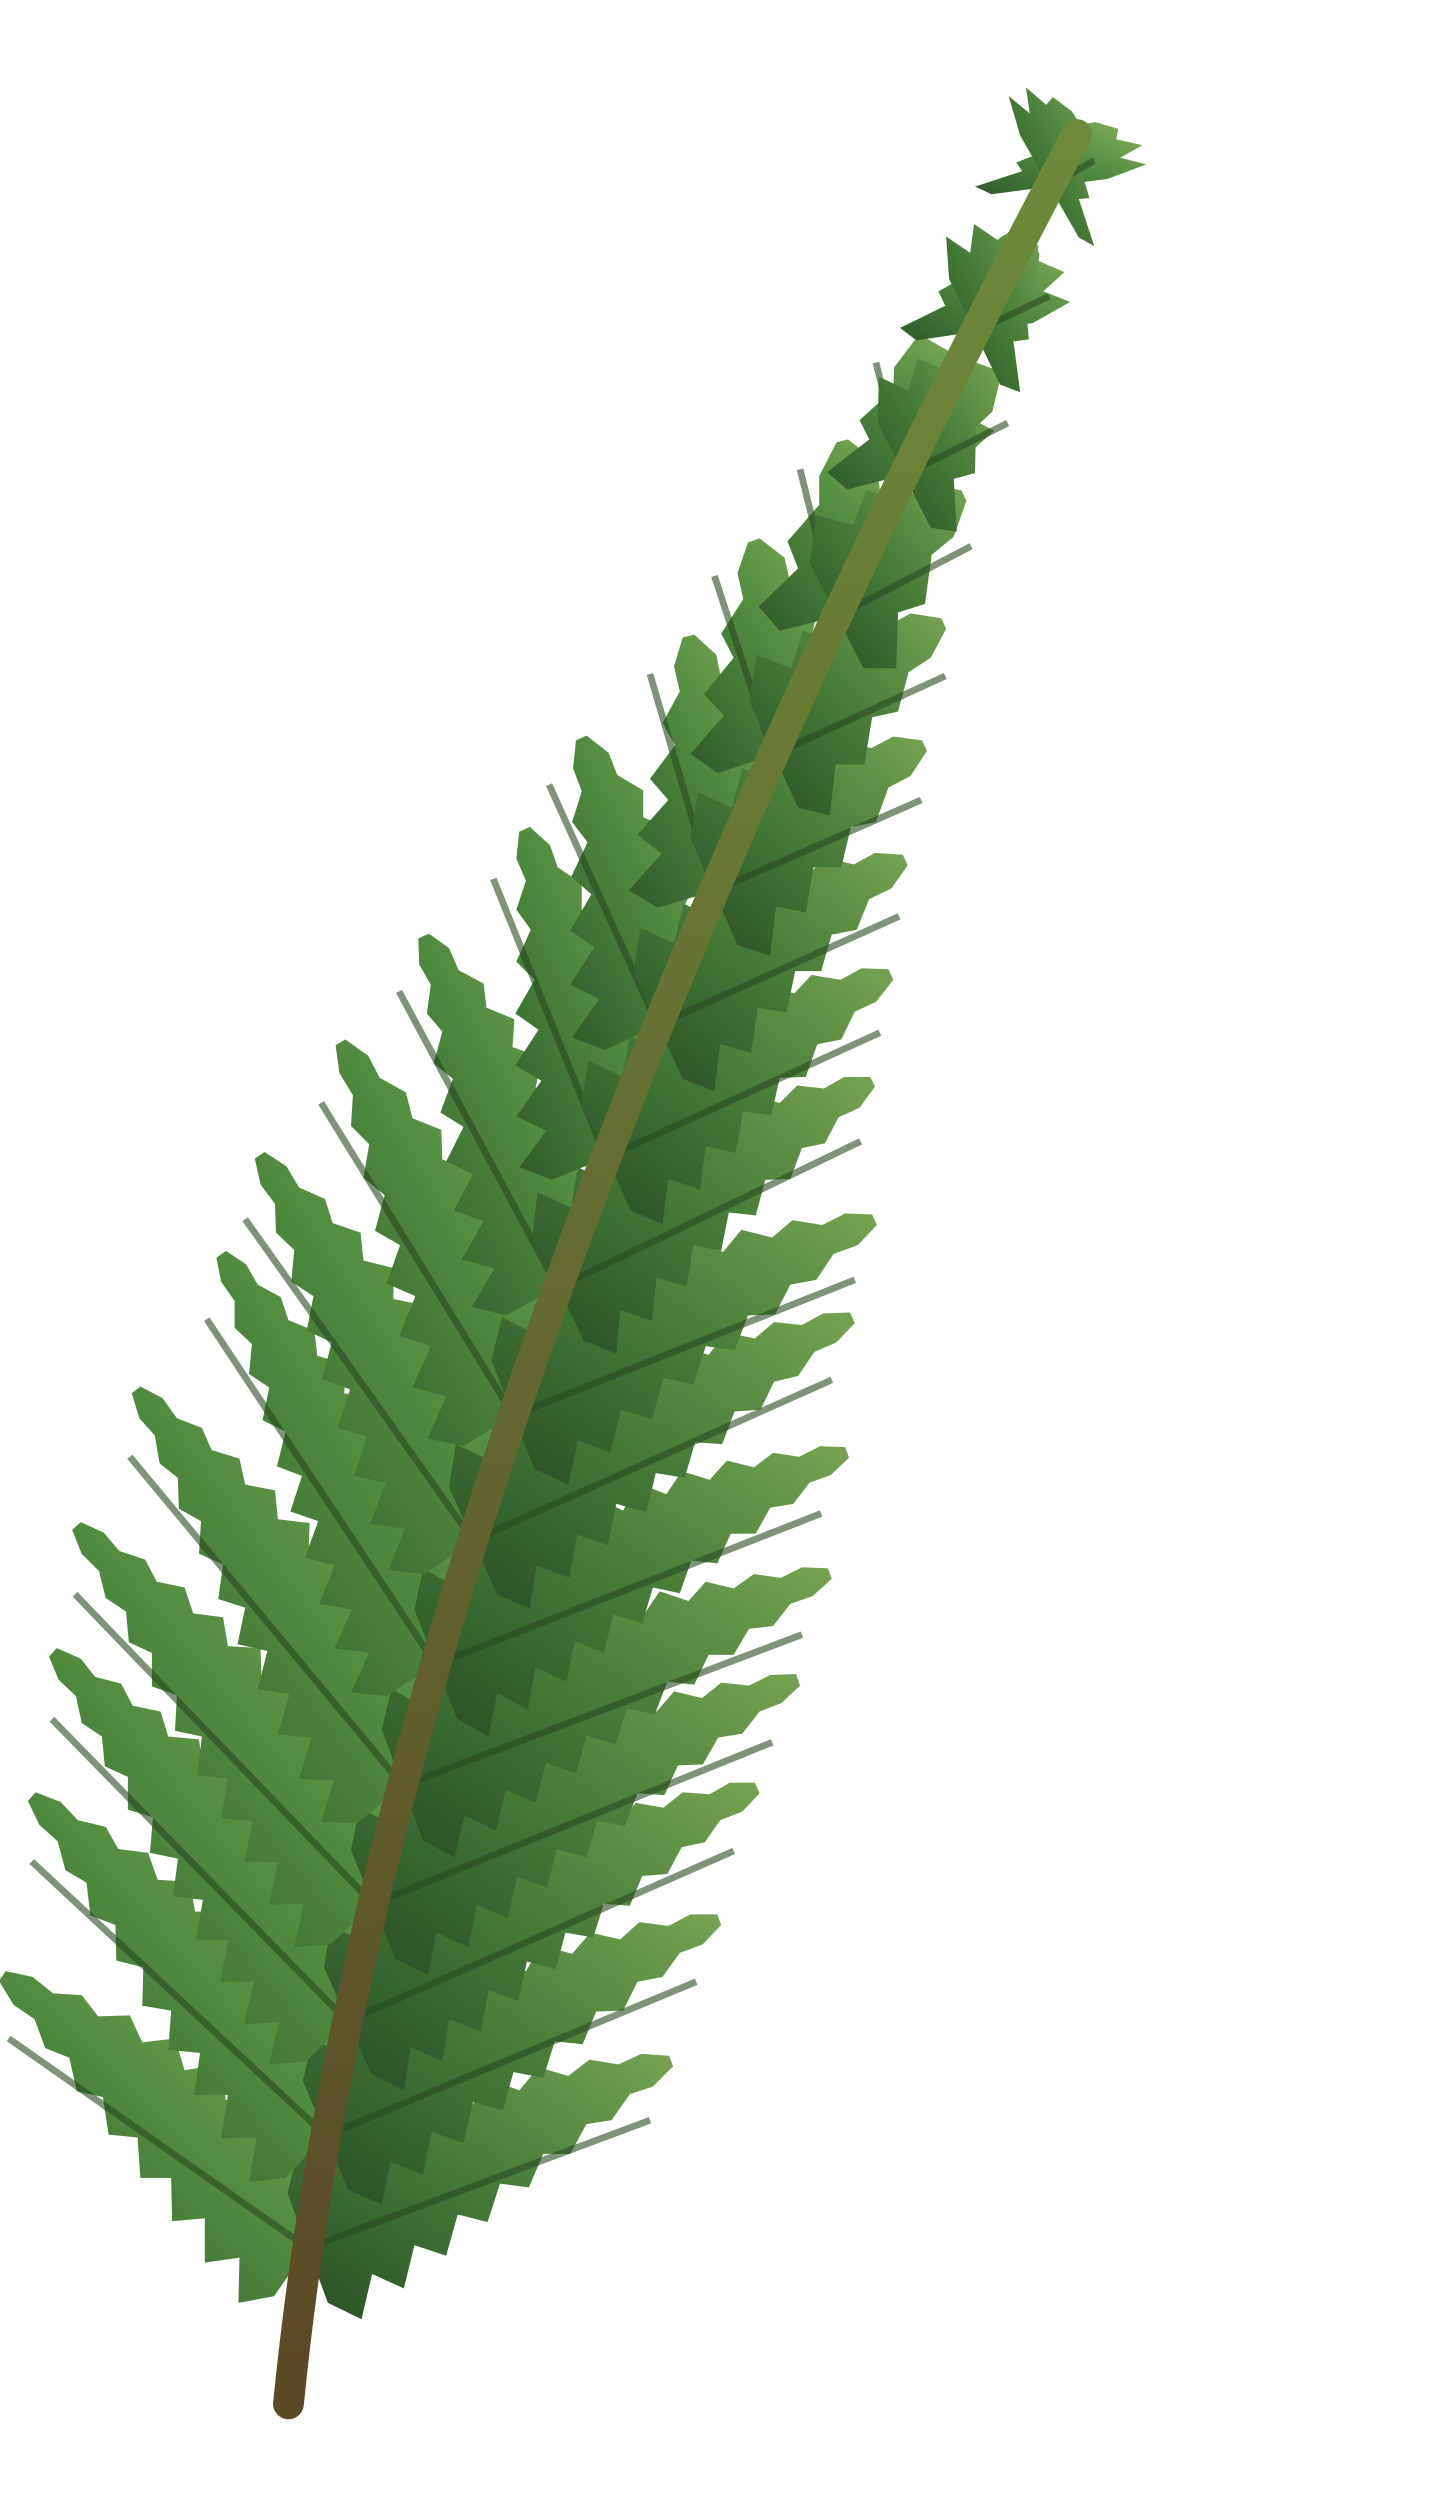
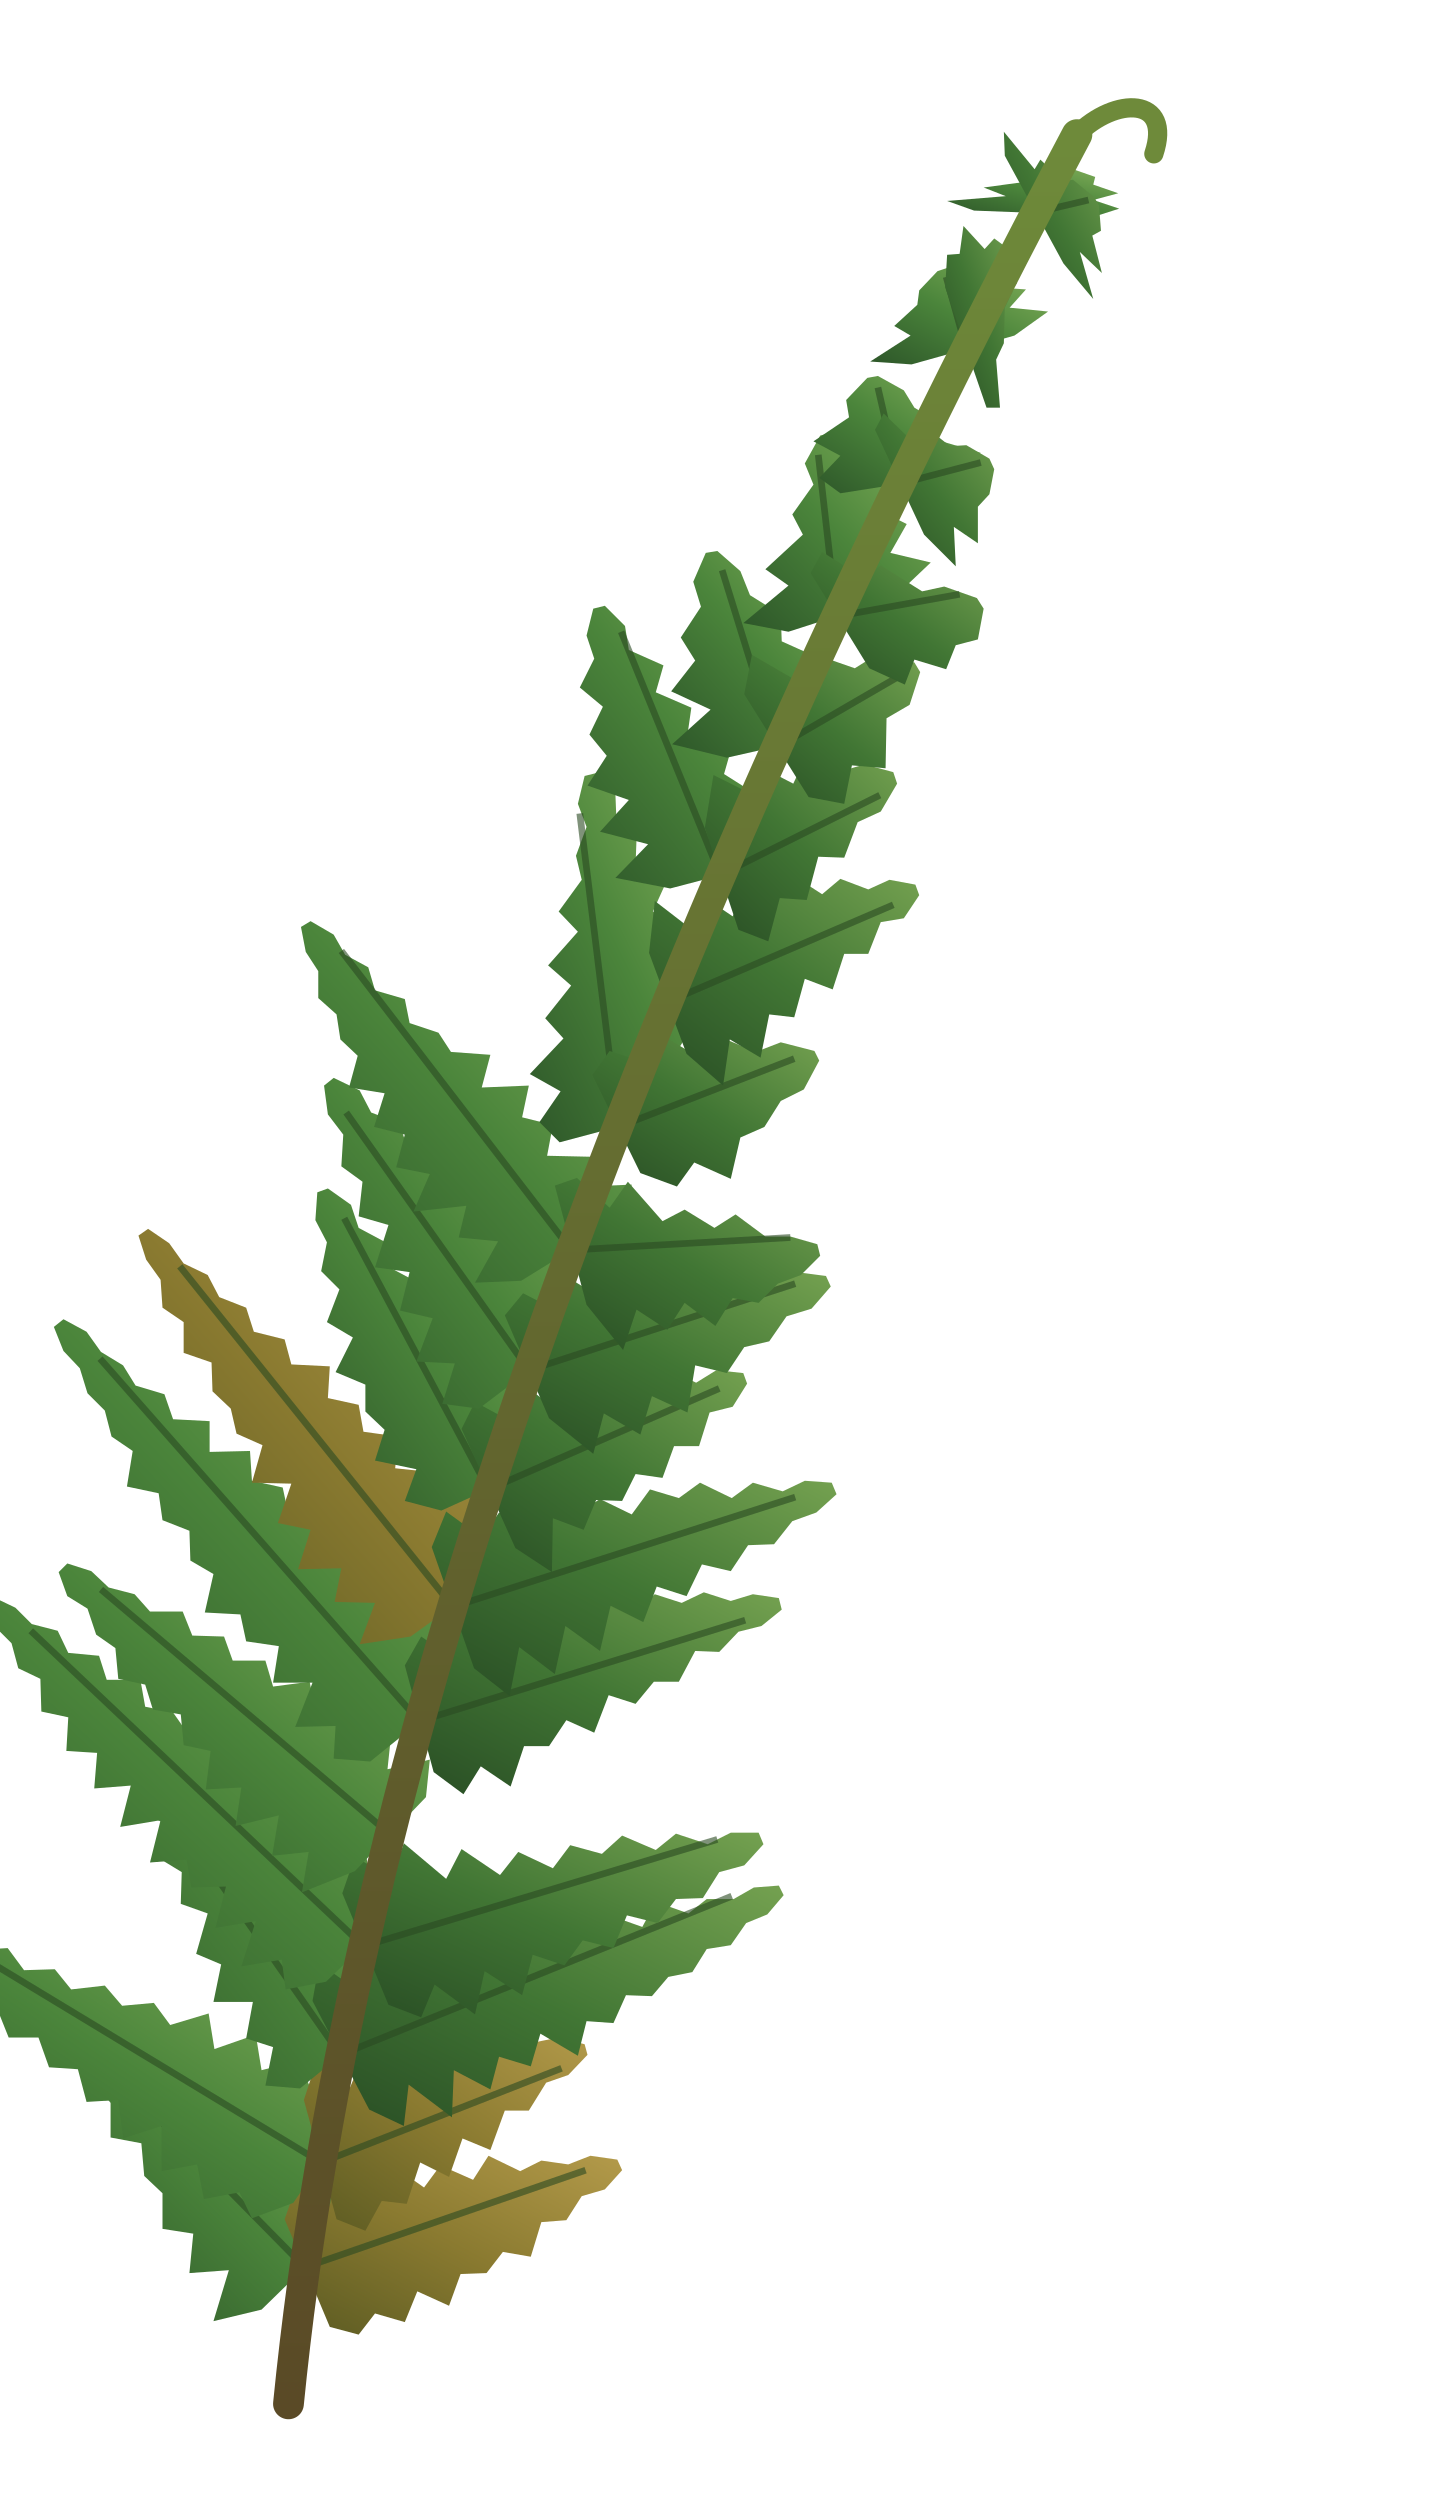
<svg xmlns="http://www.w3.org/2000/svg" viewBox="0 0 150 260">
  <defs>
    <linearGradient id="fl" x1="0" y1="1" x2="1" y2="0">
-       <stop offset="0" stop-color="#2f5a2a" />
-       <stop offset="0.5" stop-color="#4f8a3e" />
+       <stop offset="0" stop-color="#2d5629" />
+       <stop offset="0.5" stop-color="#4b853b" />
      <stop offset="1" stop-color="#86b25c" />
    </linearGradient>
    <linearGradient id="fr" x1="0" y1="1" x2="1" y2="0">
-       <stop offset="0" stop-color="#2a4f26" />
-       <stop offset="0.5" stop-color="#447a36" />
-       <stop offset="1" stop-color="#76a352" />
+       <stop offset="0" stop-color="#284c24" />
+       <stop offset="0.5" stop-color="#417634" />
+       <stop offset="1" stop-color="#74a150" />
+     </linearGradient>
+     <linearGradient id="fb" x1="0" y1="1" x2="1" y2="0">
+       <stop offset="0" stop-color="#5a5a22" />
+       <stop offset="0.5" stop-color="#8a7a30" />
+       <stop offset="1" stop-color="#b39a4a" />
    </linearGradient>
    <linearGradient id="fs" x1="0" y1="1" x2="0" y2="0">
      <stop offset="0" stop-color="#5a4a26" />
      <stop offset="1" stop-color="#6e8a3a" />
    </linearGradient>
  </defs>
  <g stroke-linejoin="round">
-     <path d="M35.5,228.8 L35.5,224.2 L31.6,225.1 L31.4,220.8 L27.6,221.7 L27.2,217.6 L23.5,218.4 L22.8,214.7 L19.2,215.3 L18.2,212 L14.8,212.4 L13.5,209.6 L10.2,209.7 L8.5,207.5 L5.5,207.3 L3.4,205.6 L0.6,205 L-0.1,206 L1.4,208.5 L3.6,210 L4.7,213 L7.2,214 L8,217.5 L10.7,218.1 L11.3,222 L14.3,222.3 L14.6,226.5 L17.8,226.5 L17.9,231 L21.3,230.7 L21.3,235.3 L24.9,234.8 L24.8,239.5 L28.5,238.8 Z" fill="url(#fl)" />
-     <path d="M32,233.8 L0.9,212" stroke="#2a4a22" stroke-width="0.7" opacity="0.6" />
-     <path d="M34.1,239.5 L37.6,241.2 L38.7,236.5 L42,238 L43.1,233.5 L46.4,234.6 L47.6,230.3 L50.7,231.1 L52,227.1 L55,227.5 L56.5,224 L59.3,224 L61,220.9 L63.6,220.5 L65.5,217.8 L67.9,217 L70,214.9 L69.6,213.8 L66.7,213.6 L64.3,214.7 L61.3,214.2 L59.1,215.9 L56,215 L54,217.4 L50.8,216.2 L49,219.1 L45.7,217.6 L44.1,221 L40.7,219.3 L39.3,223.1 L35.8,221.3 L34.5,225.5 L31,223.6 L29.9,228.1 Z" fill="url(#fr)" />
-     <path d="M32,233.8 L67.6,220.5" stroke="#2a4a22" stroke-width="0.7" opacity="0.6" />
-     <path d="M38,217.6 L38.7,213.1 L34.7,213.6 L35.2,209.3 L31.3,209.7 L31.6,205.6 L27.8,205.9 L27.8,202.2 L24.1,202.3 L23.8,198.8 L20.3,198.8 L19.7,195.7 L16.4,195.5 L15.4,192.7 L12.3,192.3 L11,190 L8.1,189.3 L6.3,187.4 L3.7,186.4 L2.9,187.3 L4.1,189.8 L6,191.5 L6.8,194.5 L9,195.8 L9.4,199.2 L12,200.2 L12.1,203.9 L14.9,204.6 L14.8,208.6 L17.8,209.1 L17.5,213.2 L20.8,213.5 L20.2,217.9 L23.7,217.9 L23,222.4 L26.7,222.3 L25.9,226.9 L29.7,226.5 Z" fill="url(#fl)" />
-     <path d="M33.9,222.1 L3.3,193.6" stroke="#2a4a22" stroke-width="0.7" opacity="0.6" />
-     <path d="M36.2,227.7 L39.7,229.3 L40.6,224.8 L44,226.2 L44.9,221.7 L48.2,222.9 L49.2,218.6 L52.3,219.5 L53.4,215.5 L56.5,216.1 L57.7,212.3 L60.6,212.6 L62,209.2 L64.8,209.1 L66.3,206.1 L68.9,205.6 L70.7,203.1 L73.1,202.2 L75,200.2 L74.6,199.1 L71.8,199.1 L69.5,200.3 L66.5,199.9 L64.5,201.7 L61.4,201 L59.5,203.2 L56.3,202.3 L54.7,205 L51.4,203.8 L49.9,207 L46.5,205.5 L45.2,209.1 L41.8,207.5 L40.6,211.4 L37.1,209.6 L36,213.8 L32.5,212 L31.5,216.4 Z" fill="url(#fr)" />
-     <path d="M33.9,222.1 L72.4,206.1" stroke="#2a4a22" stroke-width="0.7" opacity="0.6" />
-     <path d="M40.5,205.9 L41.4,201.6 L37.5,202 L38.3,197.8 L34.5,198.1 L35,194.1 L31.3,194.4 L31.7,190.6 L28,190.8 L28.1,187.3 L24.6,187.3 L24.5,184 L21.1,183.9 L20.7,180.9 L17.5,180.6 L16.7,178 L13.8,177.4 L12.6,175.1 L9.9,174.4 L8.4,172.5 L5.9,171.4 L5.1,172.3 L6.1,174.7 L7.9,176.4 L8.5,179.2 L10.6,180.6 L10.9,183.7 L13.3,184.8 L13.3,188.2 L15.9,189 L15.6,192.7 L18.5,193.3 L18,197.2 L21.1,197.6 L20.4,201.7 L23.7,201.8 L22.9,206.1 L26.4,206.1 L25.4,210.5 L29,210.3 L28,214.7 L31.8,214.4 Z" fill="url(#fl)" />
-     <path d="M36.1,210.2 L5.4,178.8" stroke="#2a4a22" stroke-width="0.7" opacity="0.6" />
-     <path d="M38.6,215.7 L42,217.4 L42.7,212.9 L46,214.4 L46.7,210 L50,211.3 L50.8,207 L53.9,208.1 L54.8,204 L57.8,204.8 L58.8,201 L61.7,201.5 L62.8,198 L65.5,198.2 L66.8,195.1 L69.4,194.9 L70.9,192.1 L73.3,191.6 L74.9,189.3 L77.2,188.4 L79,186.5 L78.5,185.4 L75.9,185.4 L73.8,186.6 L71,186.4 L69,188 L66.1,187.5 L64.4,189.6 L61.4,188.7 L59.8,191.3 L56.7,190.2 L55.3,193.2 L52.1,191.9 L50.9,195.2 L47.6,193.7 L46.5,197.3 L43.1,195.7 L42.2,199.6 L38.7,197.9 L37.9,202 L34.4,200.2 L33.7,204.6 Z" fill="url(#fr)" />
-     <path d="M36.1,210.2 L76.3,192.5" stroke="#2a4a22" stroke-width="0.7" opacity="0.6" />
-     <path d="M43.2,193.8 L44.1,189.5 L40.2,189.8 L41,185.6 L37.1,185.8 L37.7,181.8 L33.9,182 L34.3,178.2 L30.6,178.3 L30.8,174.7 L27.2,174.7 L27.1,171.4 L23.7,171.2 L23.2,168.2 L20.1,167.8 L19.2,165.1 L16.3,164.5 L15.1,162.2 L12.4,161.3 L10.8,159.4 L8.4,158.3 L7.5,159.1 L8.5,161.6 L10.3,163.4 L11,166.2 L13.1,167.6 L13.4,170.8 L15.8,171.9 L15.8,175.4 L18.4,176.3 L18.2,180 L21,180.6 L20.5,184.6 L23.7,185 L23,189.1 L26.3,189.4 L25.4,193.6 L28.9,193.7 L28,198.1 L31.6,198 L30.6,202.5 L34.4,202.2 Z" fill="url(#fl)" />
-     <path d="M38.8,198 L7.8,165.8" stroke="#2a4a22" stroke-width="0.7" opacity="0.6" />
-     <path d="M41.1,203.7 L44.5,205.4 L45.4,201 L48.7,202.5 L49.6,198.1 L52.8,199.5 L53.8,195.2 L56.9,196.3 L57.9,192.3 L61,193.2 L62.1,189.4 L65,189.9 L66.3,186.5 L69.1,186.7 L70.5,183.6 L73.1,183.5 L74.7,180.7 L77.2,180.3 L79,178 L81.3,177.1 L83.2,175.3 L82.8,174.1 L80.1,174.2 L77.9,175.3 L75,175 L73,176.6 L70.1,175.9 L68.3,178 L65.2,177.1 L63.5,179.7 L60.4,178.5 L58.9,181.4 L55.7,180 L54.3,183.3 L51,181.8 L49.8,185.4 L46.4,183.7 L45.3,187.6 L41.9,185.8 L40.9,189.9 L37.4,188 L36.5,192.4 Z" fill="url(#fr)" />
-     <path d="M38.8,198 L80.3,181.2" stroke="#2a4a22" stroke-width="0.7" opacity="0.6" />
-     <path d="M46.6,181.7 L47.8,177.5 L43.9,177.5 L45,173.4 L41.1,173.4 L42,169.5 L38.2,169.4 L38.9,165.7 L35.2,165.5 L35.6,162 L32.1,161.7 L32.2,158.4 L28.9,158 L28.6,155 L25.5,154.4 L24.9,151.7 L22,150.8 L21,148.5 L18.4,147.5 L16.9,145.4 L14.6,144.2 L13.7,144.9 L14.5,147.5 L16.1,149.3 L16.6,152.2 L18.5,153.7 L18.6,156.9 L20.9,158.2 L20.7,161.6 L23.2,162.7 L22.7,166.3 L25.5,167.2 L24.7,171 L27.8,171.7 L26.8,175.7 L30.1,176.2 L28.9,180.4 L32.4,180.7 L31.1,185 L34.7,185.2 L33.4,189.5 L37.2,189.6 Z" fill="url(#fl)" />
-     <path d="M41.9,185.7 L13.5,151.5" stroke="#2a4a22" stroke-width="0.7" opacity="0.6" />
-     <path d="M44,191.4 L47.3,193.2 L48.3,188.8 L51.6,190.4 L52.6,186.1 L55.7,187.5 L56.8,183.3 L59.9,184.5 L61,180.5 L64,181.4 L65.2,177.7 L68.1,178.3 L69.4,174.9 L72.2,175.2 L73.7,172.1 L76.3,172.1 L77.9,169.4 L80.4,169.1 L82.2,166.8 L84.5,166 L86.5,164.2 L86.1,163.1 L83.4,163 L81.2,164.1 L78.4,163.7 L76.3,165.2 L73.4,164.5 L71.6,166.5 L68.6,165.5 L66.9,168 L63.7,166.8 L62.2,169.7 L59,168.2 L57.6,171.4 L54.3,169.8 L53.1,173.4 L49.7,171.5 L48.6,175.4 L45.2,173.5 L44.1,177.6 L40.7,175.6 L39.7,179.9 Z" fill="url(#fr)" />
-     <path d="M41.9,185.7 L83.4,170" stroke="#2a4a22" stroke-width="0.7" opacity="0.6" />
-     <path d="M50.4,169.7 L52.1,165.6 L48.3,165.3 L49.8,161.4 L46,161.1 L47.4,157.3 L43.7,156.9 L44.8,153.3 L41.2,152.8 L42,149.4 L38.6,148.8 L39.1,145.6 L35.8,144.9 L36,141.9 L33,141 L32.7,138.4 L30,137.3 L29.2,134.9 L26.8,133.6 L25.6,131.5 L23.5,130.1 L22.5,130.8 L23,133.3 L24.4,135.3 L24.4,138.1 L26.2,139.8 L25.9,142.9 L28,144.3 L27.3,147.7 L29.7,148.9 L28.8,152.5 L31.4,153.5 L30.2,157.2 L33.1,158.2 L31.7,162 L34.8,162.8 L33.2,166.8 L36.6,167.4 L34.8,171.4 L38.4,171.9 L36.5,176 L40.2,176.4 Z" fill="url(#fl)" />
-     <path d="M45.3,173.1 L21.5,137.2" stroke="#2a4a22" stroke-width="0.7" opacity="0.6" />
-     <path d="M47.5,178.7 L50.8,180.6 L51.7,176.1 L54.9,177.8 L55.7,173.4 L58.9,174.9 L59.8,170.7 L62.8,171.9 L63.8,167.9 L66.8,168.8 L67.9,165.1 L70.7,165.7 L71.9,162.3 L74.6,162.6 L76,159.5 L78.6,159.5 L80.1,156.8 L82.5,156.4 L84.2,154.2 L86.4,153.4 L88.3,151.6 L87.9,150.5 L85.3,150.4 L83.1,151.5 L80.4,151.1 L78.4,152.6 L75.6,151.9 L73.8,153.9 L70.9,153 L69.3,155.4 L66.2,154.2 L64.8,157.1 L61.6,155.6 L60.3,158.9 L57.1,157.2 L55.9,160.8 L52.7,159 L51.6,162.8 L48.3,160.9 L47.3,165 L44,163.1 L43.1,167.4 Z" fill="url(#fr)" />
-     <path d="M45.3,173.1 L85.4,157.4" stroke="#2a4a22" stroke-width="0.7" opacity="0.6" />
-     <path d="M54.1,156.7 L55.7,152.5 L51.8,152.2 L53.2,148.1 L49.3,147.7 L50.4,143.9 L46.7,143.4 L47.5,139.7 L43.9,139.2 L44.4,135.8 L40.9,135.1 L41,131.9 L37.8,131.1 L37.5,128.2 L34.6,127.2 L33.8,124.7 L31.1,123.5 L29.8,121.3 L27.5,119.8 L26.5,120.5 L27.1,123.2 L28.6,125.2 L28.7,128.2 L30.6,130 L30.3,133.3 L32.6,134.8 L31.9,138.4 L34.5,139.6 L33.5,143.4 L36.4,144.5 L35.1,148.5 L38.2,149.4 L36.8,153.5 L40.1,154.2 L38.5,158.5 L42.1,159 L40.4,163.3 L44.2,163.7 Z" fill="url(#fl)" />
-     <path d="M49.2,160.2 L25.5,126.8" stroke="#2a4a22" stroke-width="0.7" opacity="0.6" />
-     <path d="M51.7,165.8 L55.1,167.3 L55.8,162.8 L59.2,164.1 L60,159.6 L63.2,160.7 L64.1,156.4 L67.2,157.3 L68.2,153.2 L71.2,153.7 L72.3,150 L75.1,150.2 L76.4,146.8 L79.1,146.6 L80.5,143.7 L83,143.1 L84.7,140.6 L87,139.6 L88.9,137.6 L88.4,136.5 L85.6,136.6 L83.4,137.8 L80.5,137.5 L78.5,139.2 L75.5,138.6 L73.7,140.9 L70.6,140 L69,142.8 L65.7,141.6 L64.4,144.8 L61,143.5 L59.9,147 L56.4,145.5 L55.4,149.4 L51.9,147.8 L51,151.9 L47.4,150.2 L46.7,154.7 Z" fill="url(#fr)" />
-     <path d="M49.2,160.2 L86.5,143.5" stroke="#2a4a22" stroke-width="0.7" opacity="0.6" />
-     <path d="M58.6,144 L60.4,139.8 L56.5,139 L58,135 L54.1,134.3 L55.4,130.4 L51.6,129.6 L52.5,125.9 L48.9,125 L49.3,121.6 L46,120.6 L45.9,117.5 L42.9,116.3 L42.2,113.6 L39.5,112.1 L38.3,109.8 L35.9,108.1 L34.9,108.7 L35.3,111.6 L36.7,113.9 L36.5,117.1 L38.4,119 L37.8,122.5 L40,124.3 L39,128 L41.6,129.5 L40.2,133.5 L43.2,134.8 L41.5,138.9 L44.8,140 L42.9,144.3 L46.4,145.2 L44.5,149.6 L48.2,150.4 Z" fill="url(#fl)" />
-     <path d="M53.4,147.2 L33.4,114.7" stroke="#2a4a22" stroke-width="0.7" opacity="0.6" />
-     <path d="M55.6,152.8 L59.1,154.4 L60.1,149.8 L63.5,151.1 L64.6,146.6 L67.8,147.6 L69,143.3 L72.1,144 L73.4,140 L76.4,140.4 L77.8,136.8 L80.6,136.7 L82.2,133.6 L84.9,133.1 L86.7,130.4 L89.2,129.5 L91.2,127.4 L90.7,126.3 L87.9,126.2 L85.5,127.4 L82.4,126.9 L80.3,128.7 L77.1,127.9 L75.2,130.2 L71.9,129.1 L70.2,132.1 L66.8,130.7 L65.3,134.1 L61.8,132.5 L60.5,136.4 L57,134.6 L55.8,138.8 L52.2,137 L51.1,141.5 Z" fill="url(#fr)" />
-     <path d="M53.4,147.2 L88.9,133.1" stroke="#2a4a22" stroke-width="0.7" opacity="0.6" />
-     <path d="M63.4,131 L65.5,127.1 L61.8,126.4 L63.7,122.6 L60,121.8 L61.5,118.2 L57.9,117.4 L59.1,114 L55.7,113.1 L56.4,110 L53.3,108.9 L53.5,106 L50.6,104.8 L50.3,102.3 L47.7,100.9 L46.7,98.6 L44.6,97.1 L43.5,97.6 L43.6,100.3 L44.8,102.4 L44.4,105.4 L46,107.3 L45.1,110.6 L47.1,112.2 L45.8,115.7 L48.2,117.2 L46.4,120.8 L49.2,122.1 L47.2,125.9 L50.3,127 L48,131 L51.4,131.9 L49.1,135.9 L52.6,136.8 Z" fill="url(#fl)" />
-     <path d="M58,133.9 L41.5,103.1" stroke="#2a4a22" stroke-width="0.7" opacity="0.6" />
-     <path d="M60.7,139.4 L64.1,140.8 L64.5,136.2 L67.8,137.4 L68.3,132.9 L71.4,133.8 L72.1,129.5 L75,130.1 L75.8,126.1 L78.6,126.4 L79.6,122.7 L82.2,122.6 L83.4,119.4 L85.8,118.9 L87.2,116.2 L89.4,115.2 L91,113 L90.5,112 L87.8,112 L85.7,113.2 L82.9,112.9 L81.1,114.7 L78,114 L76.5,116.4 L73.3,115.5 L72.1,118.4 L68.8,117.2 L67.8,120.6 L64.4,119.2 L63.5,123 L60.1,121.4 L59.4,125.6 L55.9,124 L55.4,128.4 Z" fill="url(#fr)" />
-     <path d="M58,133.9 L89.5,118.7" stroke="#2a4a22" stroke-width="0.7" opacity="0.6" />
-     <path d="M68.7,118.1 L71.3,114.4 L67.6,113.2 L69.9,109.6 L66.3,108.3 L68.1,104.9 L64.7,103.6 L65.9,100.4 L62.8,99 L63.4,96.1 L60.5,94.6 L60.5,91.9 L58,90.2 L57.2,87.9 L55.1,86 L54,86.5 L53.7,89.3 L54.7,91.6 L53.7,94.6 L55.2,96.7 L53.7,100 L55.6,101.9 L53.6,105.4 L56,107.1 L53.6,110.8 L56.3,112.4 L53.7,116.1 L56.8,117.6 L54,121.4 L57.4,122.7 Z" fill="url(#fl)" />
-     <path d="M63,120.4 L51.3,91.4" stroke="#2a4a22" stroke-width="0.7" opacity="0.6" />
-     <path d="M65.6,125.9 L68.9,127.3 L69.5,122.6 L72.8,123.7 L73.4,119.2 L76.5,119.9 L77.3,115.6 L80.2,116 L81.1,112.1 L83.8,112 L85,108.6 L87.5,108.1 L88.9,105.2 L91.1,104.2 L92.9,101.9 L92.4,100.8 L89.6,100.7 L87.4,101.9 L84.4,101.4 L82.6,103.3 L79.4,102.5 L77.9,105.1 L74.6,103.9 L73.4,107.1 L70,105.7 L69,109.4 L65.5,107.8 L64.7,112 L61.2,110.3 L60.5,114.8 Z" fill="url(#fr)" />
-     <path d="M63,120.4 L91.5,107.4" stroke="#2a4a22" stroke-width="0.7" opacity="0.6" />
-     <path d="M74,104.1 L76.5,100.2 L72.8,99.1 L74.8,95.4 L71.2,94.2 L72.7,90.8 L69.3,89.5 L70.1,86.4 L66.9,85 L66.9,82.2 L64.2,80.6 L63.3,78.3 L61,76.5 L59.9,77 L59.6,79.9 L60.5,82.3 L59.5,85.5 L61.1,87.6 L59.4,91.2 L61.5,93 L59.3,96.8 L61.8,98.5 L59.3,102.4 L62.3,103.9 L59.5,107.9 L62.9,109.2 Z" fill="url(#fl)" />
-     <path d="M68.4,106.6 L57.1,81.6" stroke="#2a4a22" stroke-width="0.7" opacity="0.6" />
-     <path d="M71,112.2 L74.3,113.5 L74.9,108.6 L78.1,109.5 L78.8,104.8 L81.8,105.3 L82.7,101 L85.4,101 L86.5,97.2 L89.1,96.7 L90.4,93.5 L92.7,92.4 L94.4,90 L93.9,88.9 L91,88.7 L88.8,89.9 L85.7,89.2 L83.8,91.3 L80.6,90.3 L79.1,93.2 L75.7,91.9 L74.5,95.5 L71.1,94 L70.1,98.1 L66.6,96.5 L65.9,101.1 Z" fill="url(#fr)" />
-     <path d="M68.4,106.6 L93.5,95.3" stroke="#2a4a22" stroke-width="0.7" opacity="0.6" />
-     <path d="M80.1,90.9 L83.1,87.3 L79.7,85.6 L82.1,82.2 L78.7,80.4 L80.3,77.2 L77.2,75.4 L77.8,72.5 L75,70.6 L74.5,68.1 L72.2,66 L71,66.3 L70.1,69.3 L70.7,71.9 L68.9,75.2 L70.2,77.5 L67.6,81 L69.5,83.2 L66.3,86.8 L68.8,88.8 L65.4,92.6 L68.4,94.4 Z" fill="url(#fl)" />
-     <path d="M74.2,92.7 L67.6,70.1" stroke="#2a4a22" stroke-width="0.7" opacity="0.6" />
-     <path d="M76.7,98.3 L80.1,99.4 L80.7,94.3 L83.8,94.9 L84.6,90.2 L87.5,90.2 L88.5,86 L91.1,85.5 L92.4,81.9 L94.7,80.7 L96.4,78.1 L95.9,77 L92.9,76.6 L90.6,77.8 L87.3,77 L85.5,79.3 L82.1,78.1 L80.7,81.3 L77.2,79.9 L76.1,84 L72.6,82.4 L71.8,87.1 Z" fill="url(#fr)" />
-     <path d="M74.2,92.7 L95.8,83.2" stroke="#2a4a22" stroke-width="0.7" opacity="0.6" />
-     <path d="M86.2,76.6 L89.2,72.7 L85.8,71 L87.8,67.5 L84.5,65.7 L85.3,62.6 L82.2,60.7 L81.6,58 L79,56 L77.8,56.4 L76.7,59.6 L77.3,62.3 L75,65.9 L76.3,68.4 L73.2,72.2 L75.3,74.4 L71.8,78.4 L74.6,80.4 Z" fill="url(#fl)" />
-     <path d="M80.4,78.5 L74.3,59.9" stroke="#2a4a22" stroke-width="0.7" opacity="0.6" />
-     <path d="M83,84 L86.3,84.8 L86.9,79.5 L89.9,79.5 L90.7,74.6 L93.4,74 L94.5,69.9 L96.8,68.4 L98.4,65.4 L97.9,64.3 L94.7,63.8 L92.3,65.1 L88.8,64.1 L87.1,66.8 L83.5,65.6 L82.3,69.5 L78.7,68.1 L77.9,72.9 Z" fill="url(#fr)" />
-     <path d="M80.4,78.5 L98.3,70.3" stroke="#2a4a22" stroke-width="0.7" opacity="0.6" />
-     <path d="M92.9,62.6 L96.3,58.7 L93,56.5 L94.8,53.1 L91.5,50.9 L91.1,48 L88.2,45.7 L87,46 L85.2,49.5 L85.2,52.5 L81.9,56.3 L83,59.1 L78.9,63.1 L81.1,65.6 Z" fill="url(#fl)" />
-     <path d="M87,64.1 L83.2,48.8" stroke="#2a4a22" stroke-width="0.7" opacity="0.6" />
-     <path d="M89.8,69.5 L93.2,69.5 L93.4,63.7 L96.2,62.8 L96.9,57.7 L99.2,55.8 L100.5,52.1 L100,51 L96.3,50.3 L93.9,52 L90.1,51 L88.7,54.6 L84.9,53.6 L84.2,58.6 Z" fill="url(#fr)" />
-     <path d="M87,64.1 L101,56.8" stroke="#2a4a22" stroke-width="0.7" opacity="0.6" />
-     <path d="M99.9,47.9 L103.4,44.8 L100.4,43.2 L102.3,40.5 L99.2,38.9 L99,36.7 L96.2,35.1 L95.1,35.4 L93,38.2 L92.9,40.5 L89.4,43.7 L90.4,45.7 L86,49.1 L88.1,50.9 Z" fill="url(#fl)" />
-     <path d="M94,49.4 L91.1,37.7" stroke="#2a4a22" stroke-width="0.7" opacity="0.6" />
-     <path d="M96.8,54.9 L99.5,55.3 L99.2,49.8 L101.4,49.2 L101.5,44.4 L103.2,42.8 L104,39.5 L103.4,38.4 L100.4,37.3 L98.6,38.6 L95.4,37.3 L94.5,40.6 L91.4,39.2 L91.3,44 Z" fill="url(#fr)" />
-     <path d="M94,49.4 L104.8,44" stroke="#2a4a22" stroke-width="0.7" opacity="0.6" />
-     <path d="M107.4,33.6 L111.3,31.4 L108.5,30.3 L110.7,28.3 L107.9,27.1 L108,25.5 L105.5,24.3 L104.3,24.5 L101.9,26.4 L101.5,28.1 L97.6,30.3 L98.3,31.8 L93.6,34.1 L95.3,35.4 Z" fill="url(#fl)" />
-     <path d="M101.4,34.5 L100.1,26" stroke="#2a4a22" stroke-width="0.7" opacity="0.6" />
-     <path d="M104,40 L106.1,40.8 L105.4,35.5 L107,35.3 L106.6,30.8 L107.8,29.5 L108.1,26.4 L107.5,25.4 L105.1,24 L103.8,25 L101.3,23.3 L100.9,26.3 L98.4,24.6 L98.7,29 Z" fill="url(#fr)" />
-     <path d="M101.4,34.5 L109.1,30.8" stroke="#2a4a22" stroke-width="0.7" opacity="0.6" />
-     <path d="M115.2,18.6 L119.2,17.1 L116.5,16.4 L118.8,15.1 L116.1,14.5 L116.3,13.4 L113.9,12.7 L112.7,12.9 L110.2,14.2 L109.7,15.3 L105.7,16.9 L106.3,17.8 L101.4,19.4 L103.1,20.2 Z" fill="url(#fl)" />
-     <path d="M109.1,19.4 L108.4,14.1" stroke="#2a4a22" stroke-width="0.7" opacity="0.6" />
-     <path d="M112.2,24.7 L113.8,25.6 L112.2,20.7 L113.3,20.6 L112.1,16.5 L112.6,15.4 L112.1,12.6 L111.5,11.6 L109.5,10.1 L108.8,10.9 L106.7,9.1 L107.1,11.8 L104.9,10 L106.1,14.1 Z" fill="url(#fr)" />
-     <path d="M109.1,19.4 L113.8,16.7" stroke="#2a4a22" stroke-width="0.7" opacity="0.6" />
+     <path d="M35.6,232 L37,227.1 L31.8,228.4 L31.4,225.1 L28,224.7 L27.8,221.2 L23.6,221.6 L22.8,218.7 L18.7,219 L17.6,216.4 L14.5,215.8 L12.8,213.7 L9.8,212.9 L8.9,213.8 L9.8,216.6 L11.5,218.7 L11.5,222.3 L14.7,222.9 L15,226.3 L16.9,228.1 L16.9,231.8 L20.1,232.3 L19.7,236.4 L23.8,236.1 L22.2,241.4 L27.2,240.2 Z" fill="url(#fl)" />
+     <path d="M31.7,235.8 L11.7,215.5" stroke="#2a4a22" stroke-width="0.7" opacity="0.6" />
+     <path d="M34.3,242 L37.3,242.8 L39,240.6 L42.1,241.5 L43.4,238.3 L46.7,239.8 L47.9,236.5 L50.6,236.4 L52.3,234.2 L55.2,234.7 L56.3,231.1 L58.9,230.9 L60.5,228.4 L62.9,227.7 L64.7,225.7 L64.2,224.6 L61.4,224.2 L59.1,225.1 L56.3,224.7 L54.1,225.8 L50.8,224.2 L49.2,226.7 L45.8,225.2 L44.1,227.5 L40.4,224.9 L39.1,228 L35.1,224.9 L34.3,229.4 L30.8,227.4 L29.6,230.8 Z" fill="url(#fb)" />
+     <path d="M31.7,235.8 L60.9,225.7" stroke="#2a4a22" stroke-width="0.7" opacity="0.6" />
+     <path d="M37.1,219.5 L36.1,216.3 L32.3,217.2 L31.1,214.3 L27.2,215.3 L26.6,211.6 L22.3,213.1 L21.7,209.4 L17.7,210.6 L16,208.3 L12.7,208.6 L10.9,206.5 L7.4,206.9 L5.7,204.8 L2.5,204.9 L0.8,202.6 L-2.5,202.8 L-4.7,201.3 L-7.3,200.5 L-7.9,201.4 L-6.4,203.8 L-4.1,205.1 L-2.9,208 L-0.3,208.9 L0.9,211.9 L4,211.9 L5.1,215 L8.1,215.2 L9,218.6 L12.3,218.4 L12.8,222.4 L16.8,221.1 L16.8,225.8 L20.5,225.1 L21.2,228.7 L24.9,228 L26.2,230.7 L30.5,229.1 Z" fill="url(#fl)" />
+     <path d="M33.4,224.9 L-3.1,202.8" stroke="#2a4a22" stroke-width="0.7" opacity="0.6" />
+     <path d="M35,230.8 L38,232 L39.7,228.9 L42.3,229.2 L43.7,224.9 L46.7,226.4 L48.1,222.4 L51,223.6 L52.5,219.5 L55,219.5 L56.8,216.6 L59.1,215.8 L61.1,213.7 L60.8,212.6 L58.1,211.9 L55.6,212.4 L52.8,211.7 L50.6,212.8 L47.5,210.8 L45.8,214 L42.7,212.2 L41,215.5 L37.9,213.5 L36.4,217.1 L33,214.1 L31.6,218.4 Z" fill="url(#fb)" />
+     <path d="M33.4,224.9 L58.4,215.1" stroke="#2a4a22" stroke-width="0.7" opacity="0.6" />
+     <path d="M39.5,210.4 L41.3,205.7 L36.8,206.1 L39,201.1 L34,201.9 L34.7,198.1 L31.3,197.6 L32.5,193.3 L28,193.8 L29.2,189.6 L25.4,189.4 L24.8,186.7 L22.1,185.6 L21.2,183.1 L17.9,182.5 L17.5,179.6 L14.7,178.7 L13,176.8 L10.7,175.4 L9.7,176.2 L10.6,178.8 L12,180.9 L12.1,184 L14.6,185.2 L14.6,188.5 L17.1,189.6 L16.6,193.3 L18.9,194.7 L18.8,198 L21.6,199 L20.4,203.2 L23,204.3 L22.2,208.2 L26.3,208.2 L25.6,212 L28.4,212.9 L27.6,216.9 L31.2,217.2 Z" fill="url(#fl)" />
+     <path d="M35.4,213.7 L12,180.2" stroke="#2a4a22" stroke-width="0.7" opacity="0.6" />
+     <path d="M38.4,219.4 L42,221.1 L42.5,216.8 L47,220.2 L47.2,215.3 L51,217.3 L51.9,213.9 L55.2,214.9 L56.2,211.5 L60.1,213.8 L61,210.2 L63.8,210.4 L65.1,207.5 L67.8,207.6 L69.5,205.6 L72,205.1 L73.5,202.7 L76,202.3 L77.6,200 L79.8,199.1 L81.5,197.1 L81,196.1 L78.4,196.3 L76.3,197.5 L73.5,197.5 L71.6,199 L68.2,197.8 L66.8,200.4 L63.4,199.2 L61.8,201.3 L58.5,200.1 L57,202.6 L53.5,201.1 L52.2,203.8 L48,201 L47.4,205.2 L43.5,202.9 L42.2,205.7 L37.9,202.6 L37.5,207.2 L33.2,204.2 L32.5,208.1 Z" fill="url(#fr)" />
+     <path d="M35.4,213.7 L76.1,197.2" stroke="#2a4a22" stroke-width="0.7" opacity="0.6" />
+     <path d="M42.5,197.8 L43.3,193.7 L38.4,195.2 L38,192.2 L34.1,192.6 L34.2,189.1 L31.3,188.6 L31.3,185.3 L26.6,186.5 L27.1,182.7 L23.2,183.1 L22.2,180.7 L19.4,180.1 L18,178.1 L15.1,177.5 L14.6,174.7 L11.1,174.7 L10.3,172.2 L7.1,171.9 L6,169.6 L3.3,168.9 L1.6,167.2 L-0.7,166.1 L-1.6,166.9 L-0.5,169.2 L1.2,170.9 L1.9,173.5 L4.2,174.6 L4.3,178 L7.1,178.6 L6.9,182.1 L10.1,182.3 L9.8,186 L13.6,185.7 L12.5,190 L16.7,189.3 L15.6,193.7 L19.4,193.4 L19.9,196.3 L23.5,196.2 L22.4,200.5 L26.6,199.8 L25.1,204.5 L29.3,203.8 L29.7,206.9 L33.9,206.1 Z" fill="url(#fl)" />
+     <path d="M37.8,202.4 L3.2,169.6" stroke="#2a4a22" stroke-width="0.7" opacity="0.6" />
+     <path d="M40.4,208.5 L43.8,209.8 L45.2,206.4 L49.4,209.5 L50.4,205 L54.3,207.5 L55.4,203.3 L58.7,204.4 L60.6,201.8 L63.8,202.6 L65.2,199.2 L68.4,200 L70.3,197.5 L73.1,197.4 L74.8,194.7 L77.4,194 L79.4,191.8 L78.9,190.6 L76,190.6 L73.6,191.8 L70.3,190.7 L68.2,192.4 L64.7,190.9 L62.6,192.8 L59.3,191.9 L57.5,194.3 L53.9,192.6 L52,195 L48,192.3 L46.4,195.4 L42,191.7 L40.7,195.3 L36.9,193.1 L35.6,196.9 Z" fill="url(#fr)" />
+     <path d="M37.8,202.4 L74.6,191.3" stroke="#2a4a22" stroke-width="0.7" opacity="0.6" />
+     <path d="M44.3,186.9 L44.7,183 L40.3,184 L40.7,180.2 L37,180.4 L36.5,177.5 L32.8,177.8 L32.2,174.9 L28.4,175.4 L27.6,172.7 L24.2,172.7 L23.3,170.2 L20,170.1 L19,167.6 L15.6,167.6 L14,165.8 L11.3,165.1 L9.5,163.4 L7,162.6 L6.1,163.5 L7,166 L9.1,167.3 L10,170 L12,171.4 L12.3,174.6 L15.1,175.2 L15.9,177.8 L18.8,178.3 L19.1,181.5 L21.9,182.1 L21.4,186.1 L25.1,185.9 L24.5,189.9 L29,188.8 L28.3,193 L32.1,192.6 L31.4,196.8 L36.9,194.6 Z" fill="url(#fl)" />
+     <path d="M40.6,190.8 L10.5,165.3" stroke="#2a4a22" stroke-width="0.7" opacity="0.6" />
+     <path d="M48.4,175.2 L49,171.5 L45.1,171.4 L45,168.2 L41.5,167.8 L40.8,165.1 L36.9,164.9 L37.4,161.3 L33.4,161.3 L33.3,158.1 L30,157.5 L29.4,154.7 L26.2,154 L26,150.9 L21.8,151 L21.8,147.8 L18,147.6 L17.1,145 L14.1,144.1 L12.8,142 L10.5,140.6 L9,138.5 L6.6,137.2 L5.6,138 L6.6,140.5 L8.3,142.3 L9.1,144.9 L10.9,146.7 L11.6,149.4 L13.8,150.9 L13.2,154.6 L16.5,155.3 L16.9,158.1 L19.7,159.2 L19.8,162.3 L22.2,163.7 L21.3,167.7 L25,167.9 L25.6,170.7 L29,171.2 L28.4,175 L32.5,175 L30.7,179.6 L34.9,179.5 L34.7,182.9 L38.5,183.2 Z" fill="url(#fl)" />
+     <path d="M43.6,179 L10.4,141.3" stroke="#2a4a22" stroke-width="0.7" opacity="0.6" />
+     <path d="M45.1,184.3 L48.2,186.6 L50,183.7 L53.1,185.8 L54.5,181.6 L57.1,181.6 L58.9,178.9 L61.8,180.2 L63.3,176.3 L66.1,177.2 L68,174.9 L70.6,174.9 L72.3,171.7 L74.8,171.8 L76.8,169.7 L79.2,169.1 L81.3,167.4 L81,166.2 L78.3,165.8 L76,166.5 L73.2,165.6 L70.9,166.7 L68.1,165.8 L66,167.5 L63.3,166.7 L61,167.8 L58,166.1 L56.3,169.3 L53.3,167.5 L51.6,170.6 L48.2,167.5 L46.9,172.3 L43.8,170.2 L42.1,173.2 Z" fill="url(#fr)" />
+     <path d="M43.6,179 L77.5,168.5" stroke="#2a4a22" stroke-width="0.7" opacity="0.6" />
+     <path d="M52.7,163 L52.3,160.1 L48.5,159.8 L50,155.6 L45.3,155.9 L44.9,153.1 L41.1,152.7 L41.4,149.4 L37.8,148.9 L37.3,146.1 L34.1,145.4 L34.3,142.1 L30.3,141.9 L29.6,139.3 L26.4,138.5 L25.6,136 L22.8,134.9 L21.6,132.6 L19.1,131.4 L17.6,129.3 L15.4,127.8 L14.4,128.5 L15.2,131 L16.7,133.1 L16.9,136 L19.1,137.5 L19.1,140.7 L22,141.7 L22.1,144.7 L24,146.5 L24.6,149.1 L27.3,150.3 L26.2,154.2 L30.3,154.3 L28.9,158.4 L32.3,159.1 L31,163.2 L35.5,163.1 L34.8,166.6 L39,166.7 L37.4,171 L42.7,170.2 Z" fill="url(#fb)" />
+     <path d="M47.1,167.1 L18.7,131.7" stroke="#2a4a22" stroke-width="0.7" opacity="0.6" />
+     <path d="M49.3,173.5 L53,176.4 L54,171.3 L57.7,174.1 L58.8,169.1 L62.4,171.7 L63.5,167 L66.9,168.7 L68.3,165 L71.4,166 L73,162.7 L76,163.4 L77.8,160.7 L80.5,160.6 L82.4,158.2 L84.9,157.3 L87,155.4 L86.5,154.2 L83.7,154 L81.4,155.1 L78.3,154.2 L76.1,155.8 L72.8,154.2 L70.6,155.8 L67.6,154.9 L65.7,157.5 L62.4,155.9 L60.2,157.3 L56.5,154.8 L55.2,158.9 L51.9,157.3 L50.1,159.9 L46.4,157.2 L44.9,160.9 Z" fill="url(#fr)" />
+     <path d="M47.1,167.1 L82.7,155.7" stroke="#2a4a22" stroke-width="0.7" opacity="0.6" />
+     <path d="M56.5,152.3 L57,149.3 L52.8,148.5 L55.8,144.3 L51.1,143.7 L52.3,140.3 L47.3,139.8 L47.6,136.9 L43.5,136 L43.3,133.3 L40.5,131.8 L40.1,129.2 L37.3,127.7 L36.5,125.3 L34.1,123.6 L33,124 L32.8,126.9 L34,129.2 L33.4,132.2 L35.3,134.1 L34,137.5 L36.7,139.1 L34.9,142.7 L38,144 L38,146.8 L40,148.7 L39,151.9 L43.3,152.8 L42.1,156.1 L45.9,157.1 Z" fill="url(#fl)" />
+     <path d="M50.8,154.9 L35.8,126.7" stroke="#2a4a22" stroke-width="0.7" opacity="0.6" />
+     <path d="M53.6,161 L57.4,163.5 L57.5,157.9 L60.7,159.1 L62,156 L64.7,156.1 L66.1,153.3 L68.9,153.7 L70.1,150.4 L72.7,150.4 L73.8,146.9 L76.2,146.3 L77.7,143.9 L77.3,142.8 L74.5,142.5 L72.4,143.8 L69,142.2 L67.3,144.4 L64.1,143 L62.6,145.5 L59.4,144.4 L57.7,146.5 L53.6,143.3 L52.9,147.7 L49.4,145.8 L48,148.6 Z" fill="url(#fr)" />
+     <path d="M50.8,154.9 L74.8,144.4" stroke="#2a4a22" stroke-width="0.7" opacity="0.6" />
+     <path d="M59.7,139 L60.8,134.8 L56.5,134.8 L58.1,130.3 L53.9,130.2 L53.2,127.5 L49.8,126.8 L49.8,123.6 L46.6,122.7 L45.5,120.3 L42.4,119.4 L41.5,116.8 L38.6,115.7 L37.4,113.4 L34.7,112.1 L33.7,112.9 L34.1,115.9 L35.7,118 L35.5,121.3 L37.7,122.9 L37.3,126.5 L40.4,127.4 L39,131.8 L42.6,132.3 L41.6,136.3 L45,137.1 L43.3,141.6 L47.3,141.8 L46,146 L49.8,146.5 Z" fill="url(#fl)" />
+     <path d="M55,142.5 L36,115.7" stroke="#2a4a22" stroke-width="0.7" opacity="0.6" />
+     <path d="M57.1,147.5 L61.7,151.2 L62.8,147 L66.6,149.2 L67.8,145.2 L71.5,146.9 L72.3,142 L75.6,142.8 L77.4,140.1 L80,139.5 L81.8,136.9 L84.4,136.1 L86.4,133.8 L85.9,132.7 L82.8,132.3 L80.4,133.5 L77.2,132.9 L74.8,134 L71.4,132.9 L69,134.2 L65.3,132.6 L63.8,135.8 L59.8,133.3 L58.3,136.5 L54.4,134.5 L52.5,136.8 Z" fill="url(#fr)" />
+     <path d="M55,142.5 L82.7,133.5" stroke="#2a4a22" stroke-width="0.7" opacity="0.6" />
+     <path d="M64.9,126.6 L65.7,123.2 L60.9,123.4 L61.4,120.3 L56.9,120.2 L57.5,117 L54.3,116.2 L55,112.9 L50.1,113.1 L51,109.7 L46.9,109.4 L45.6,107.4 L42.6,106.4 L42.1,103.9 L39,103 L38.3,100.6 L35.9,99.3 L34.7,97.2 L32.3,95.8 L31.3,96.4 L31.8,99 L33.1,101 L33.1,103.8 L35,105.5 L35.4,108.1 L37.2,109.8 L36.3,113.1 L40,113.7 L38.9,117.2 L42.1,118 L41.2,121.4 L44.7,122.1 L43,126 L48.5,125.4 L47.7,128.7 L51.8,129.1 L49.4,133.4 L54.2,133.2 Z" fill="url(#fl)" />
+     <path d="M59.4,130 L35.5,98.9" stroke="#2a4a22" stroke-width="0.7" opacity="0.6" />
+     <path d="M61,135.7 L64.8,140.4 L66.2,136.2 L69.4,138.3 L71.2,135.5 L74.4,137.9 L76.2,135 L78.9,135.5 L80.9,133.5 L83.3,132.6 L85.3,130.6 L85,129.4 L82.2,128.6 L79.6,128.6 L76.5,126.3 L74.3,127.7 L71.2,125.8 L68.9,127 L65.3,122.9 L63.4,125.6 L60,122.5 L57.7,123.3 Z" fill="url(#fr)" />
+     <path d="M59.4,130 L82.2,128.7" stroke="#2a4a22" stroke-width="0.7" opacity="0.6" />
+     <path d="M70.2,115.6 L74.1,111.8 L69.8,110.3 L71.8,107.1 L69.8,105 L71.6,101.8 L68.6,99.9 L70.6,96.7 L67.9,94.8 L69.3,91.7 L66.1,89.9 L66.2,87.2 L64.1,85.1 L64,82.5 L62,80.4 L60.8,80.7 L60.1,83.6 L61,86 L59.9,89 L60.5,91.5 L58.1,94.8 L60.1,96.9 L57,100.4 L59.4,102.5 L56.7,105.9 L58.6,108 L55.1,111.7 L58.3,113.5 L56.1,116.7 L58.2,118.8 Z" fill="url(#fl)" />
+     <path d="M64.3,117.2 L60.3,84.6" stroke="#2a4a22" stroke-width="0.7" opacity="0.6" />
+     <path d="M66.6,122 L70.4,123.4 L72.2,120.9 L76,122.6 L77,118.3 L79.5,117.2 L81.2,114.5 L83.6,113.3 L85.2,110.3 L84.7,109.3 L81.2,108.4 L78.6,109.4 L74.8,107.8 L72.9,110.1 L68.6,107.5 L67.1,110.5 L63.4,109.3 L61.6,111.8 Z" fill="url(#fr)" />
+     <path d="M64.3,117.2 L82.6,110.1" stroke="#2a4a22" stroke-width="0.7" opacity="0.6" />
+     <path d="M71.4,109.6 L75.2,112.9 L75.9,108.1 L79.1,110 L80,105.5 L82.6,105.8 L83.7,101.8 L86.6,102.9 L87.8,99.2 L90.3,99.2 L91.6,95.9 L94,95.5 L95.6,93.1 L95.2,92 L92.5,91.5 L90.3,92.5 L87.4,91.4 L85.5,93 L82.1,90.8 L80.6,93.6 L77.6,92.3 L76.2,95.3 L72.8,93 L71.6,96.4 L68.1,93.7 L67.5,99.1 Z" fill="url(#fr)" />
+     <path d="M69.4,104.2 L92.9,94.1" stroke="#2a4a22" stroke-width="0.7" opacity="0.6" />
+     <path d="M80,89.7 L83.4,86.2 L78.4,84.9 L78.3,82.4 L75.3,80.5 L76.1,77.7 L71.5,76.4 L71.9,73.6 L68.2,72 L69,69.2 L65.4,67.6 L65,65.1 L62.9,63 L61.7,63.3 L61,66.1 L61.8,68.5 L60.3,71.5 L62.7,73.5 L61.3,76.4 L63.1,78.6 L61.1,81.7 L65.4,83.2 L62.4,86.5 L67.4,87.8 L64,91.3 L69.7,92.4 Z" fill="url(#fl)" />
+     <path d="M74.9,91 L64.6,65.7" stroke="#2a4a22" stroke-width="0.7" opacity="0.6" />
+     <path d="M76.8,96.7 L79.9,97.9 L81.1,93.4 L83.9,93.6 L85.1,89.1 L87.8,89.2 L89.2,85.5 L91.6,84.4 L93.3,81.5 L92.9,80.3 L89.9,79.5 L87.5,80.2 L84.1,78.1 L82.5,81.5 L79.2,79.8 L77.4,82.2 L74.2,80.6 L73.3,86.1 Z" fill="url(#fr)" />
+     <path d="M74.9,91 L91.5,82.7" stroke="#2a4a22" stroke-width="0.7" opacity="0.6" />
+     <path d="M87.1,76.2 L89.3,73 L84.8,71.3 L85.3,68.5 L81.3,66.7 L81.2,63.9 L78,61.9 L77,59.4 L74.6,57.3 L73.4,57.5 L72.1,60.5 L72.9,63.1 L70.8,66.3 L72.3,68.7 L69.8,71.9 L73.9,73.8 L69.9,77.4 L75.6,78.8 Z" fill="url(#fl)" />
+     <path d="M80.8,77.7 L75.1,59.3" stroke="#2a4a22" stroke-width="0.7" opacity="0.6" />
+     <path d="M84.1,82.9 L87.8,83.6 L88.6,79.6 L92.1,79.9 L92.2,74.7 L94.6,73.3 L95.7,69.9 L95.1,68.9 L91.3,68 L88.9,69.5 L84.6,68 L83.2,71 L78.2,68.1 L77.4,72.2 Z" fill="url(#fr)" />
+     <path d="M80.8,77.7 L93.9,70.1" stroke="#2a4a22" stroke-width="0.7" opacity="0.6" />
+     <path d="M92.9,62.2 L96.8,58.5 L92.6,57.5 L94.3,54.5 L91.3,53 L92.2,50.3 L89.2,48.9 L88.9,46.6 L86.4,45 L85.3,45.3 L83.7,48.2 L84.6,50.4 L82.4,53.5 L83.5,55.6 L79.6,59.2 L82,60.9 L77.3,64.8 L82,65.7 Z" fill="url(#fl)" />
+     <path d="M87,64.1 L85.1,47.3" stroke="#2a4a22" stroke-width="0.7" opacity="0.6" />
+     <path d="M90.4,69.5 L94.1,71.2 L95.1,68.6 L98.4,69.6 L99.4,67.1 L101.7,66.5 L102.3,63.3 L101.6,62.2 L98.2,61 L95.9,61.5 L91.6,58.8 L89.8,60.1 L85.5,57.4 L84.3,59.6 Z" fill="url(#fr)" />
+     <path d="M87,64.1 L99.8,61.8" stroke="#2a4a22" stroke-width="0.7" opacity="0.6" />
+     <path d="M98.8,49.5 L102,47.1 L97.6,45.8 L97.6,43.9 L95.1,42.4 L94,40.6 L91.3,39.1 L90.2,39.3 L88,41.6 L88.3,43.4 L84.6,45.9 L87.4,47.4 L85.2,49.7 L87.4,51.3 Z" fill="url(#fl)" />
+     <path d="M93.6,50.3 L91.3,40.3" stroke="#2a4a22" stroke-width="0.7" opacity="0.6" />
+     <path d="M96.1,55.6 L99.4,58.9 L99.2,54.8 L101.7,56.5 L101.7,52.7 L102.9,51.4 L103.4,48.8 L102.9,47.7 L100.5,46.3 L98.8,46.4 L95.9,44.1 L95,46 L91.9,43 L91,44.7 Z" fill="url(#fr)" />
+     <path d="M93.6,50.3 L102,48.1" stroke="#2a4a22" stroke-width="0.7" opacity="0.6" />
+     <path d="M105.5,34.9 L109,32.4 L105,32 L106.7,30.1 L102.3,29.8 L101.4,28.6 L98.7,27.8 L97.5,28.2 L95.6,30.2 L95.4,31.7 L93,33.9 L94.7,34.9 L90.5,37.6 L94.8,37.9 Z" fill="url(#fl)" />
+     <path d="M100.5,36.3 L98.4,28.8" stroke="#2a4a22" stroke-width="0.7" opacity="0.6" />
+     <path d="M102.6,42.4 L104,42.4 L103.6,37.4 L104.4,35.7 L104.5,32 L105.3,30.4 L105.7,27.5 L105.3,26.2 L103.4,24.8 L102.4,25.9 L100.2,23.5 L99.8,26.4 L98.5,26.5 L98.3,29.9 Z" fill="url(#fr)" />
+     <path d="M100.5,36.3 L105.5,29.2" stroke="#2a4a22" stroke-width="0.7" opacity="0.6" />
+     <path d="M114.2,22.4 L116.4,21.7 L113.7,20.8 L116.3,20.1 L113.7,19.2 L113.9,18.4 L111.3,17.5 L110.1,17.4 L107.9,18.1 L106.7,18.9 L102.3,19.5 L104.6,20.4 L98.5,20.9 L101.3,21.9 Z" fill="url(#fl)" />
+     <path d="M107.7,22.1 L109.9,17.9" stroke="#2a4a22" stroke-width="0.7" opacity="0.6" />
+     <path d="M110.6,27.4 L113.7,31.1 L112.3,26.2 L114.6,28.4 L113.6,24.5 L114.5,24 L114.3,21.4 L113.8,20.5 L111.6,18.7 L110.5,18.8 L108.2,16.6 L107.6,17.6 L104.4,13.7 L104.5,16.2 Z" fill="url(#fr)" />
+     <path d="M107.7,22.1 L113.2,20.8" stroke="#2a4a22" stroke-width="0.7" opacity="0.6" />
  </g>
  <path d="M30,250 Q40,150 112,14" fill="none" stroke="url(#fs)" stroke-width="3.2" stroke-linecap="round" />
+   <path d="M112,14 C116,10 122,10 120,16" fill="none" stroke="#6e8a3a" stroke-width="2" stroke-linecap="round" />
</svg>
